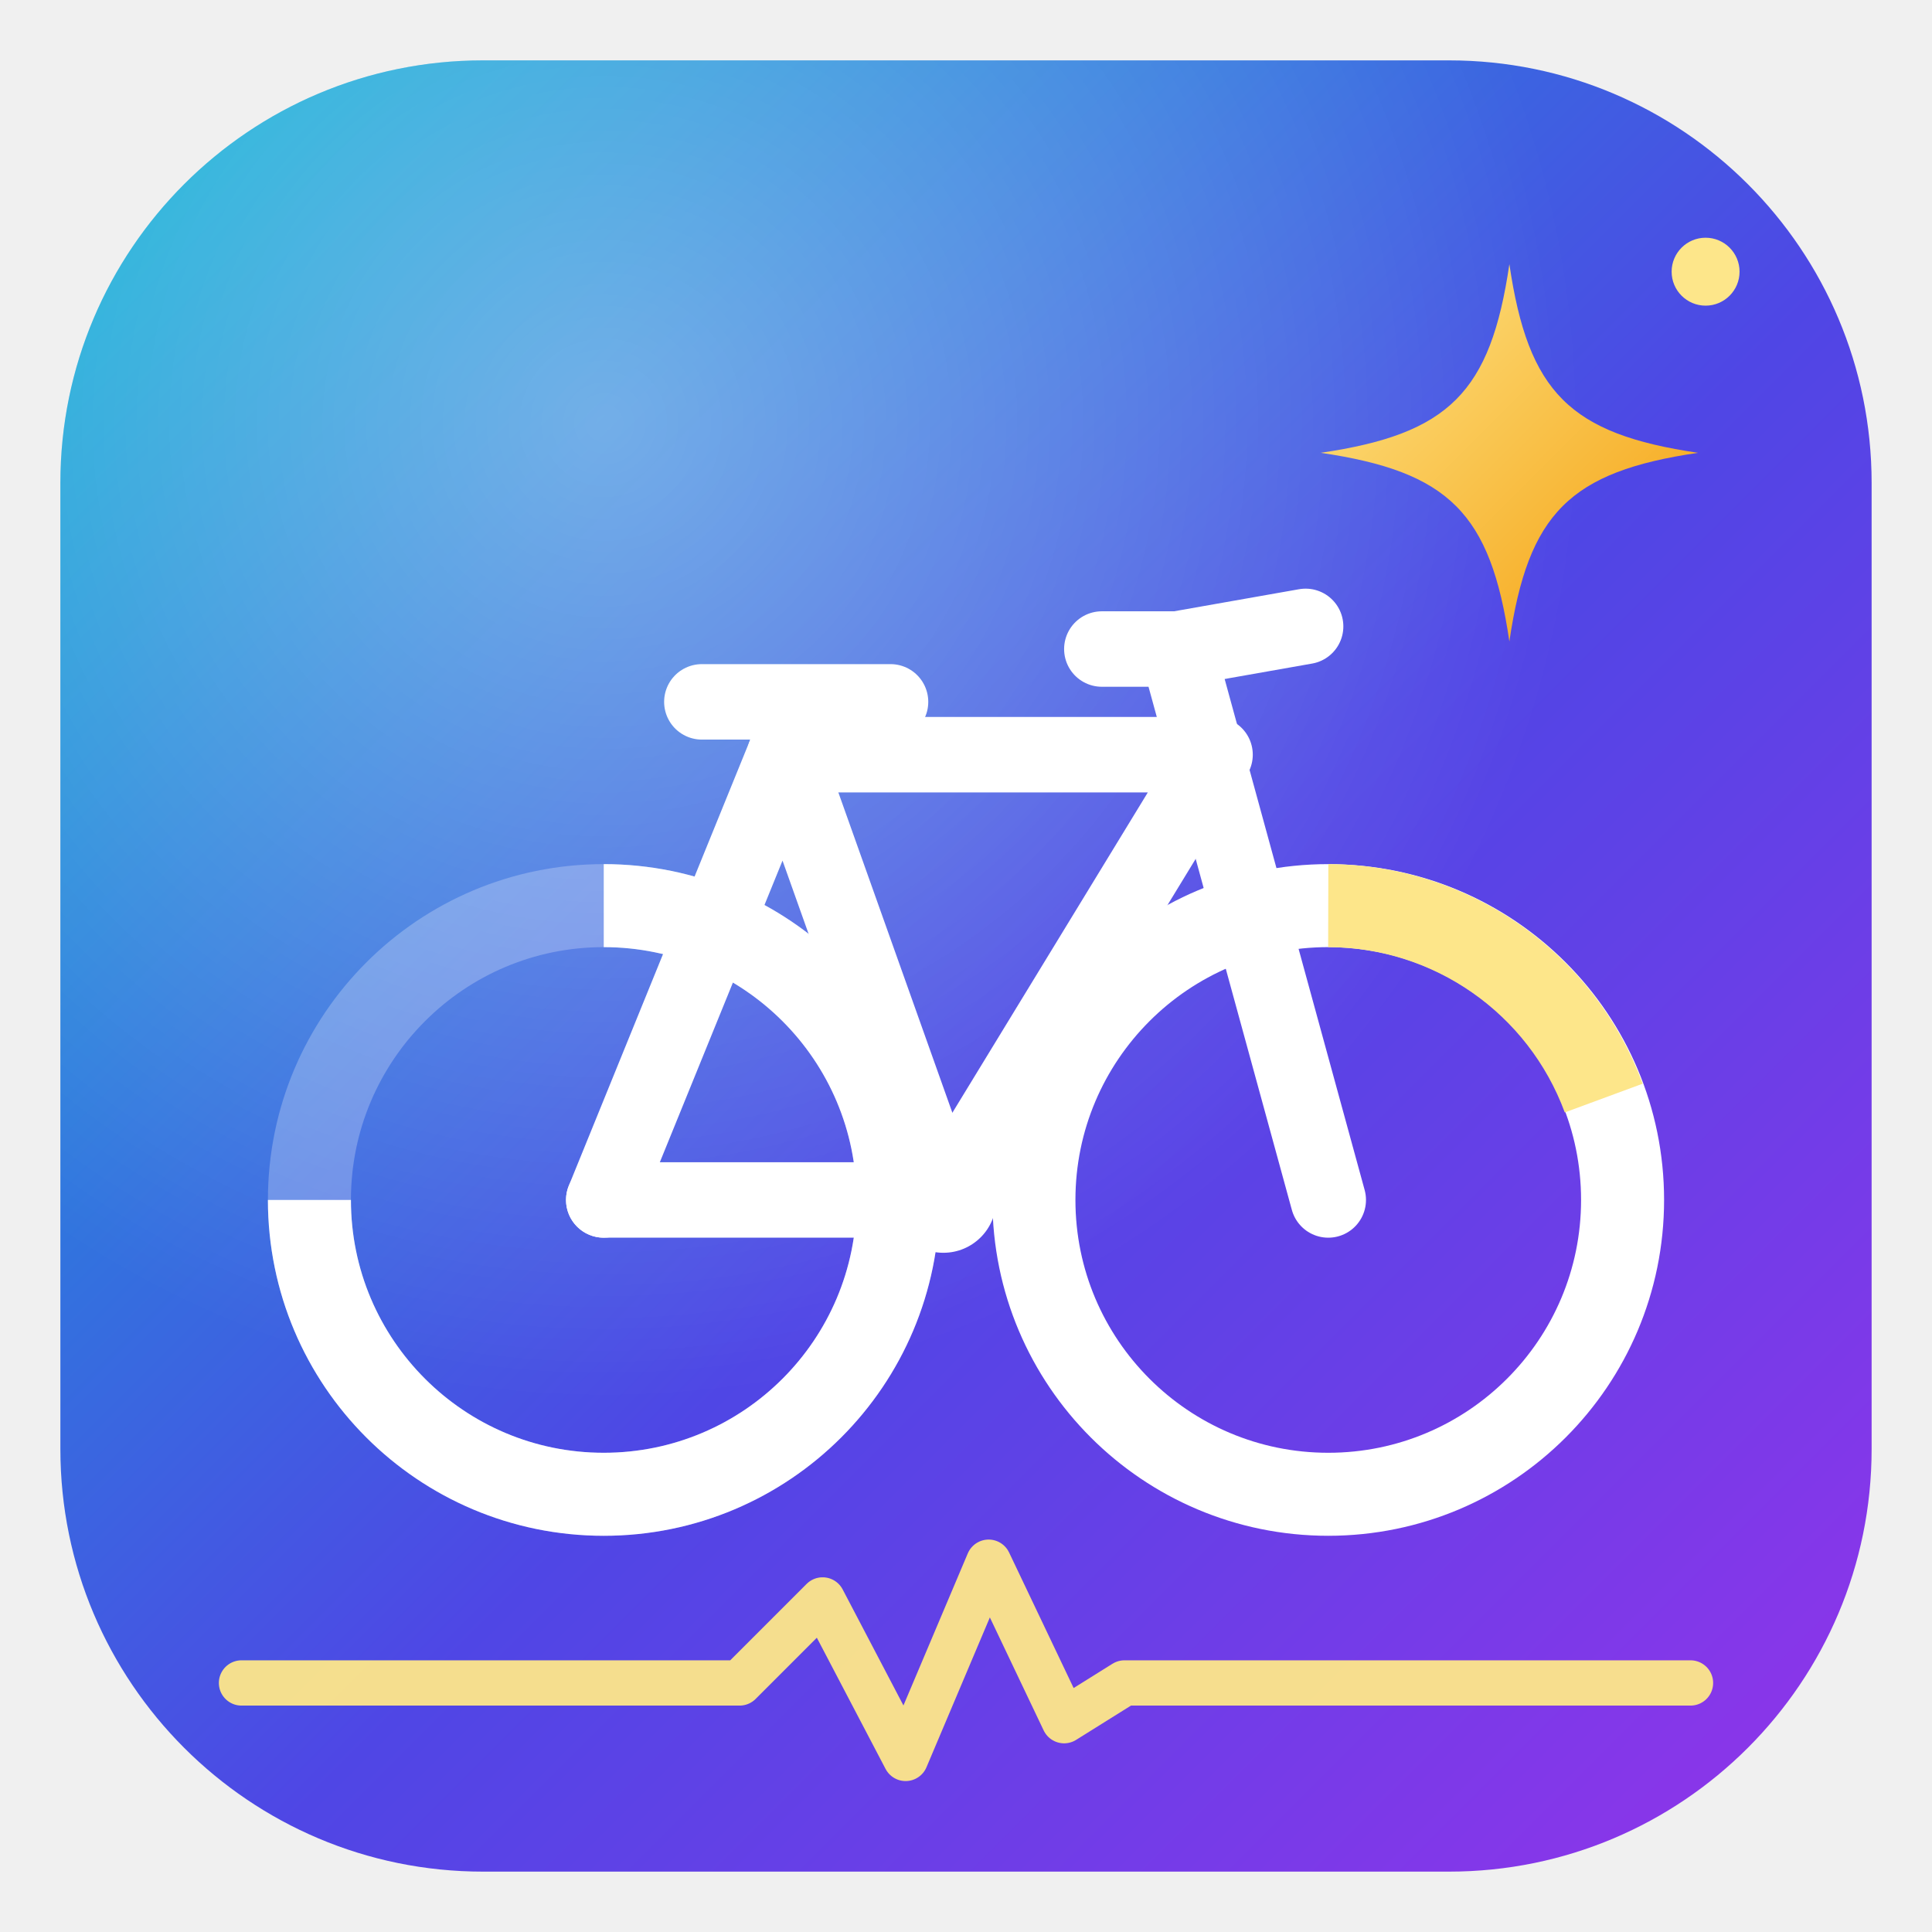
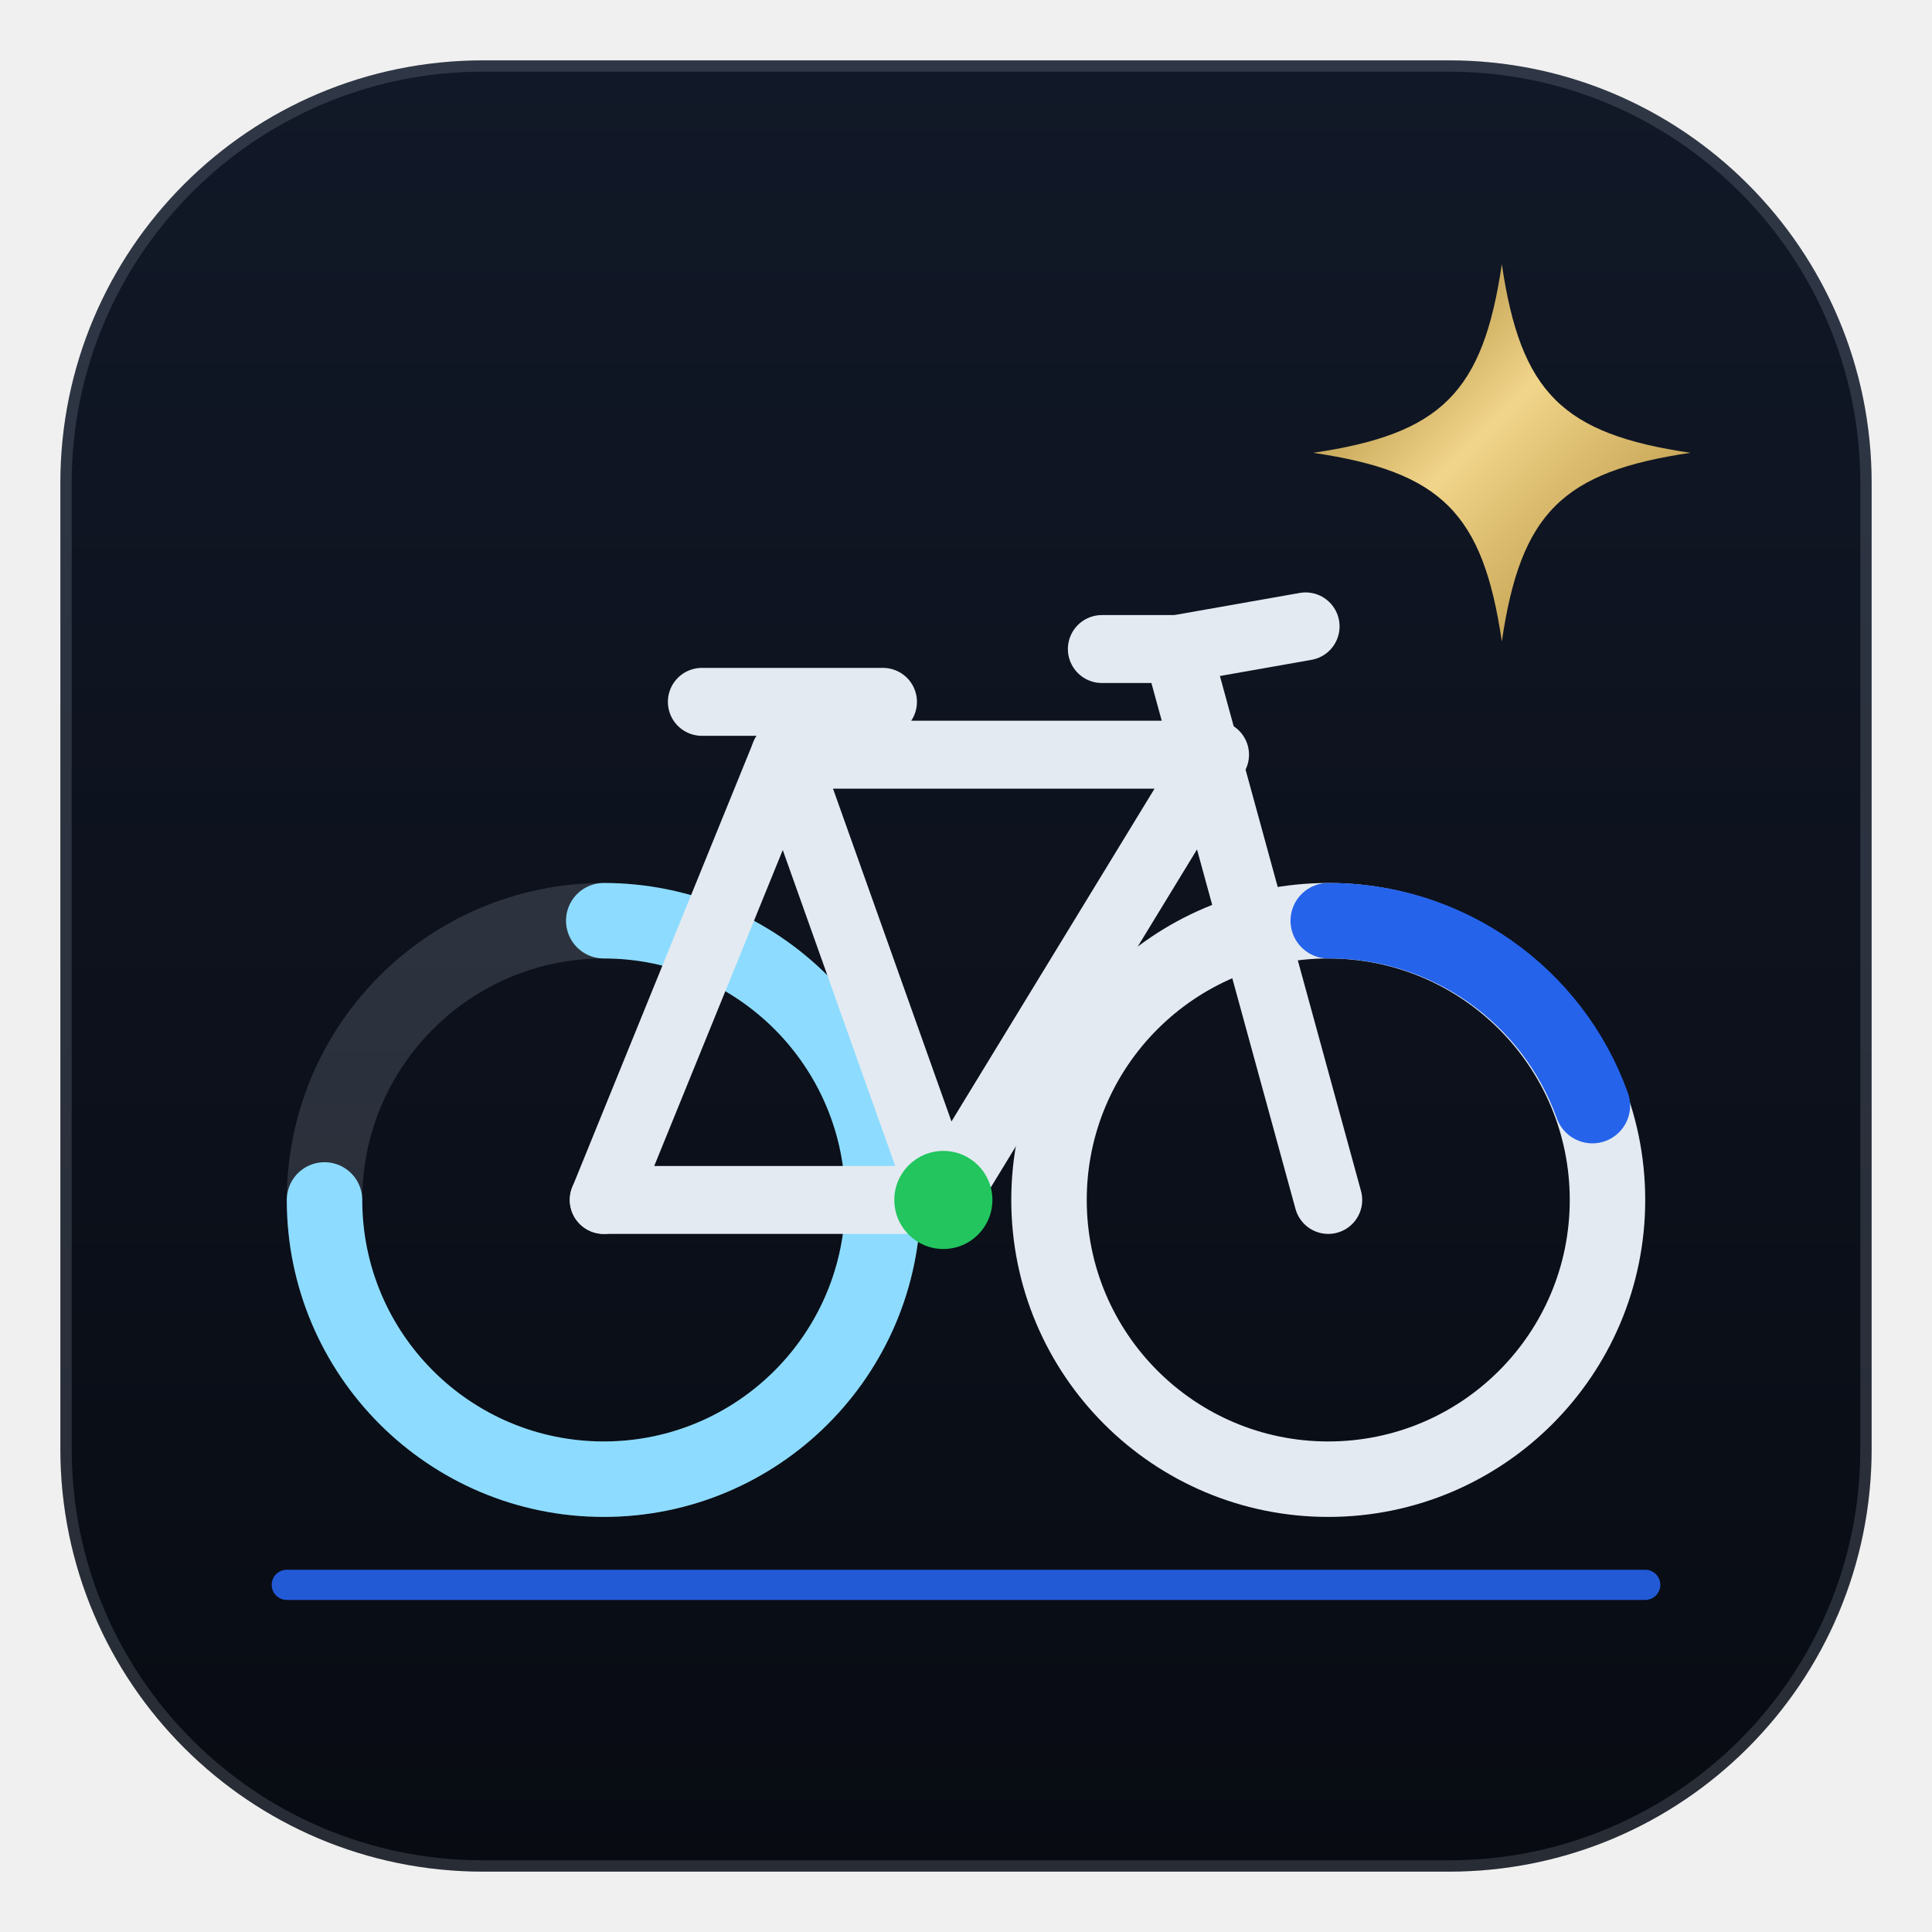
<svg xmlns="http://www.w3.org/2000/svg" viewBox="0 0 512 512" width="512" height="512">
  <defs>
-     <linearGradient id="bg" x1="0" y1="0" x2="1" y2="1">
-       <stop offset="0" stop-color="#06B6D4" />
-       <stop offset="0.55" stop-color="#4F46E5" />
-       <stop offset="1" stop-color="#9333EA" />
+     <linearGradient id="gold" x1="0" y1="0" x2="1" y2="1">
+       <stop offset="0" stop-color="#94701F" />
+       <stop offset="0.45" stop-color="#F1D58A" />
+       <stop offset="1" stop-color="#A8822F" />
    </linearGradient>
-     <radialGradient id="glow" cx="0.3" cy="0.2" r="0.9">
-       <stop offset="0" stop-color="#FFFFFF" stop-opacity="0.35" />
-       <stop offset="0.6" stop-color="#FFFFFF" stop-opacity="0" />
-     </radialGradient>
-     <linearGradient id="spark" x1="0" y1="0" x2="1" y2="1">
-       <stop offset="0" stop-color="#FDE68A" />
-       <stop offset="1" stop-color="#F59E0B" />
+     <linearGradient id="tile" x1="0" y1="0" x2="0" y2="1">
+       <stop offset="0" stop-color="#111827" />
+       <stop offset="1" stop-color="#080B12" />
    </linearGradient>
  </defs>
-   <rect x="16" y="16" width="480" height="480" rx="112" fill="url(#bg)" />
-   <rect x="16" y="16" width="480" height="480" rx="112" fill="url(#glow)" />
-   <path d="M64 446 H196 L218 424 L240 466 L262 414 L282 456 L298 446 H448" fill="none" stroke="#FDE68A" stroke-width="12" stroke-linecap="round" stroke-linejoin="round" stroke-opacity="0.95" />
-   <circle cx="160" cy="318" r="78" fill="none" stroke="#FFFFFF" stroke-opacity="0.25" stroke-width="22" />
-   <path d="M160 240 A78 78 0 1 1 82 318" fill="none" stroke="#FFFFFF" stroke-width="22" />
-   <circle cx="160" cy="318" r="10" fill="#FFFFFF" />
-   <circle cx="352" cy="318" r="78" fill="none" stroke="#FFFFFF" stroke-width="22" />
-   <path d="M352 240 A78 78 0 0 1 425 291" fill="none" stroke="#FDE68A" stroke-width="22" />
-   <g fill="none" stroke="#FFFFFF" stroke-width="20" stroke-linecap="round" stroke-linejoin="round">
+   <rect x="16" y="16" width="480" height="480" rx="112" fill="url(#tile)" />
+   <rect x="17.5" y="17.5" width="477" height="477" rx="110.5" fill="none" stroke="#B8C4D6" stroke-opacity="0.18" stroke-width="3" />
+   <path d="M76 420 H436" stroke="#2563EB" stroke-width="8" stroke-linecap="round" stroke-opacity="0.9" />
+   <circle cx="160" cy="318" r="74" fill="none" stroke="#B8C4D6" stroke-opacity="0.18" stroke-width="20" />
+   <path d="M160 244 A74 74 0 1 1 86 318" fill="none" stroke="#8DDCFF" stroke-width="20" stroke-linecap="round" />
+   <circle cx="160" cy="318" r="9" fill="#E4EAF1" />
+   <circle cx="352" cy="318" r="74" fill="none" stroke="#E4EAF1" stroke-width="20" />
+   <path d="M352 244 A74 74 0 0 1 422 293" fill="none" stroke="#2563EB" stroke-width="20" stroke-linecap="round" />
+   <g fill="none" stroke="#E4EAF1" stroke-width="18" stroke-linecap="round" stroke-linejoin="round">
    <path d="M160 318 L250 318 L208 200 Z" />
    <path d="M208 200 L322 200 L250 318" />
    <path d="M352 318 L312 172 L292 172" />
    <path d="M312 172 L346 166" />
-     <path d="M186 186 H236" />
+     <path d="M186 186 H234" />
  </g>
-   <circle cx="250" cy="318" r="14" fill="#FFFFFF" />
-   <path d="M400 70 C405 104 416 115 450 120 C416 125 405 136 400 170 C395 136 384 125 350 120 C384 115 395 104 400 70 Z" fill="url(#spark)" />
-   <circle cx="452" cy="72" r="9" fill="#FDE68A" />
+   <circle cx="250" cy="318" r="13" fill="#22C55E" />
+   <path d="M398 70 C403 104 414 115 448 120 C414 125 403 136 398 170 C393 136 382 125 348 120 C382 115 393 104 398 70 Z" fill="url(#gold)" />
</svg>
